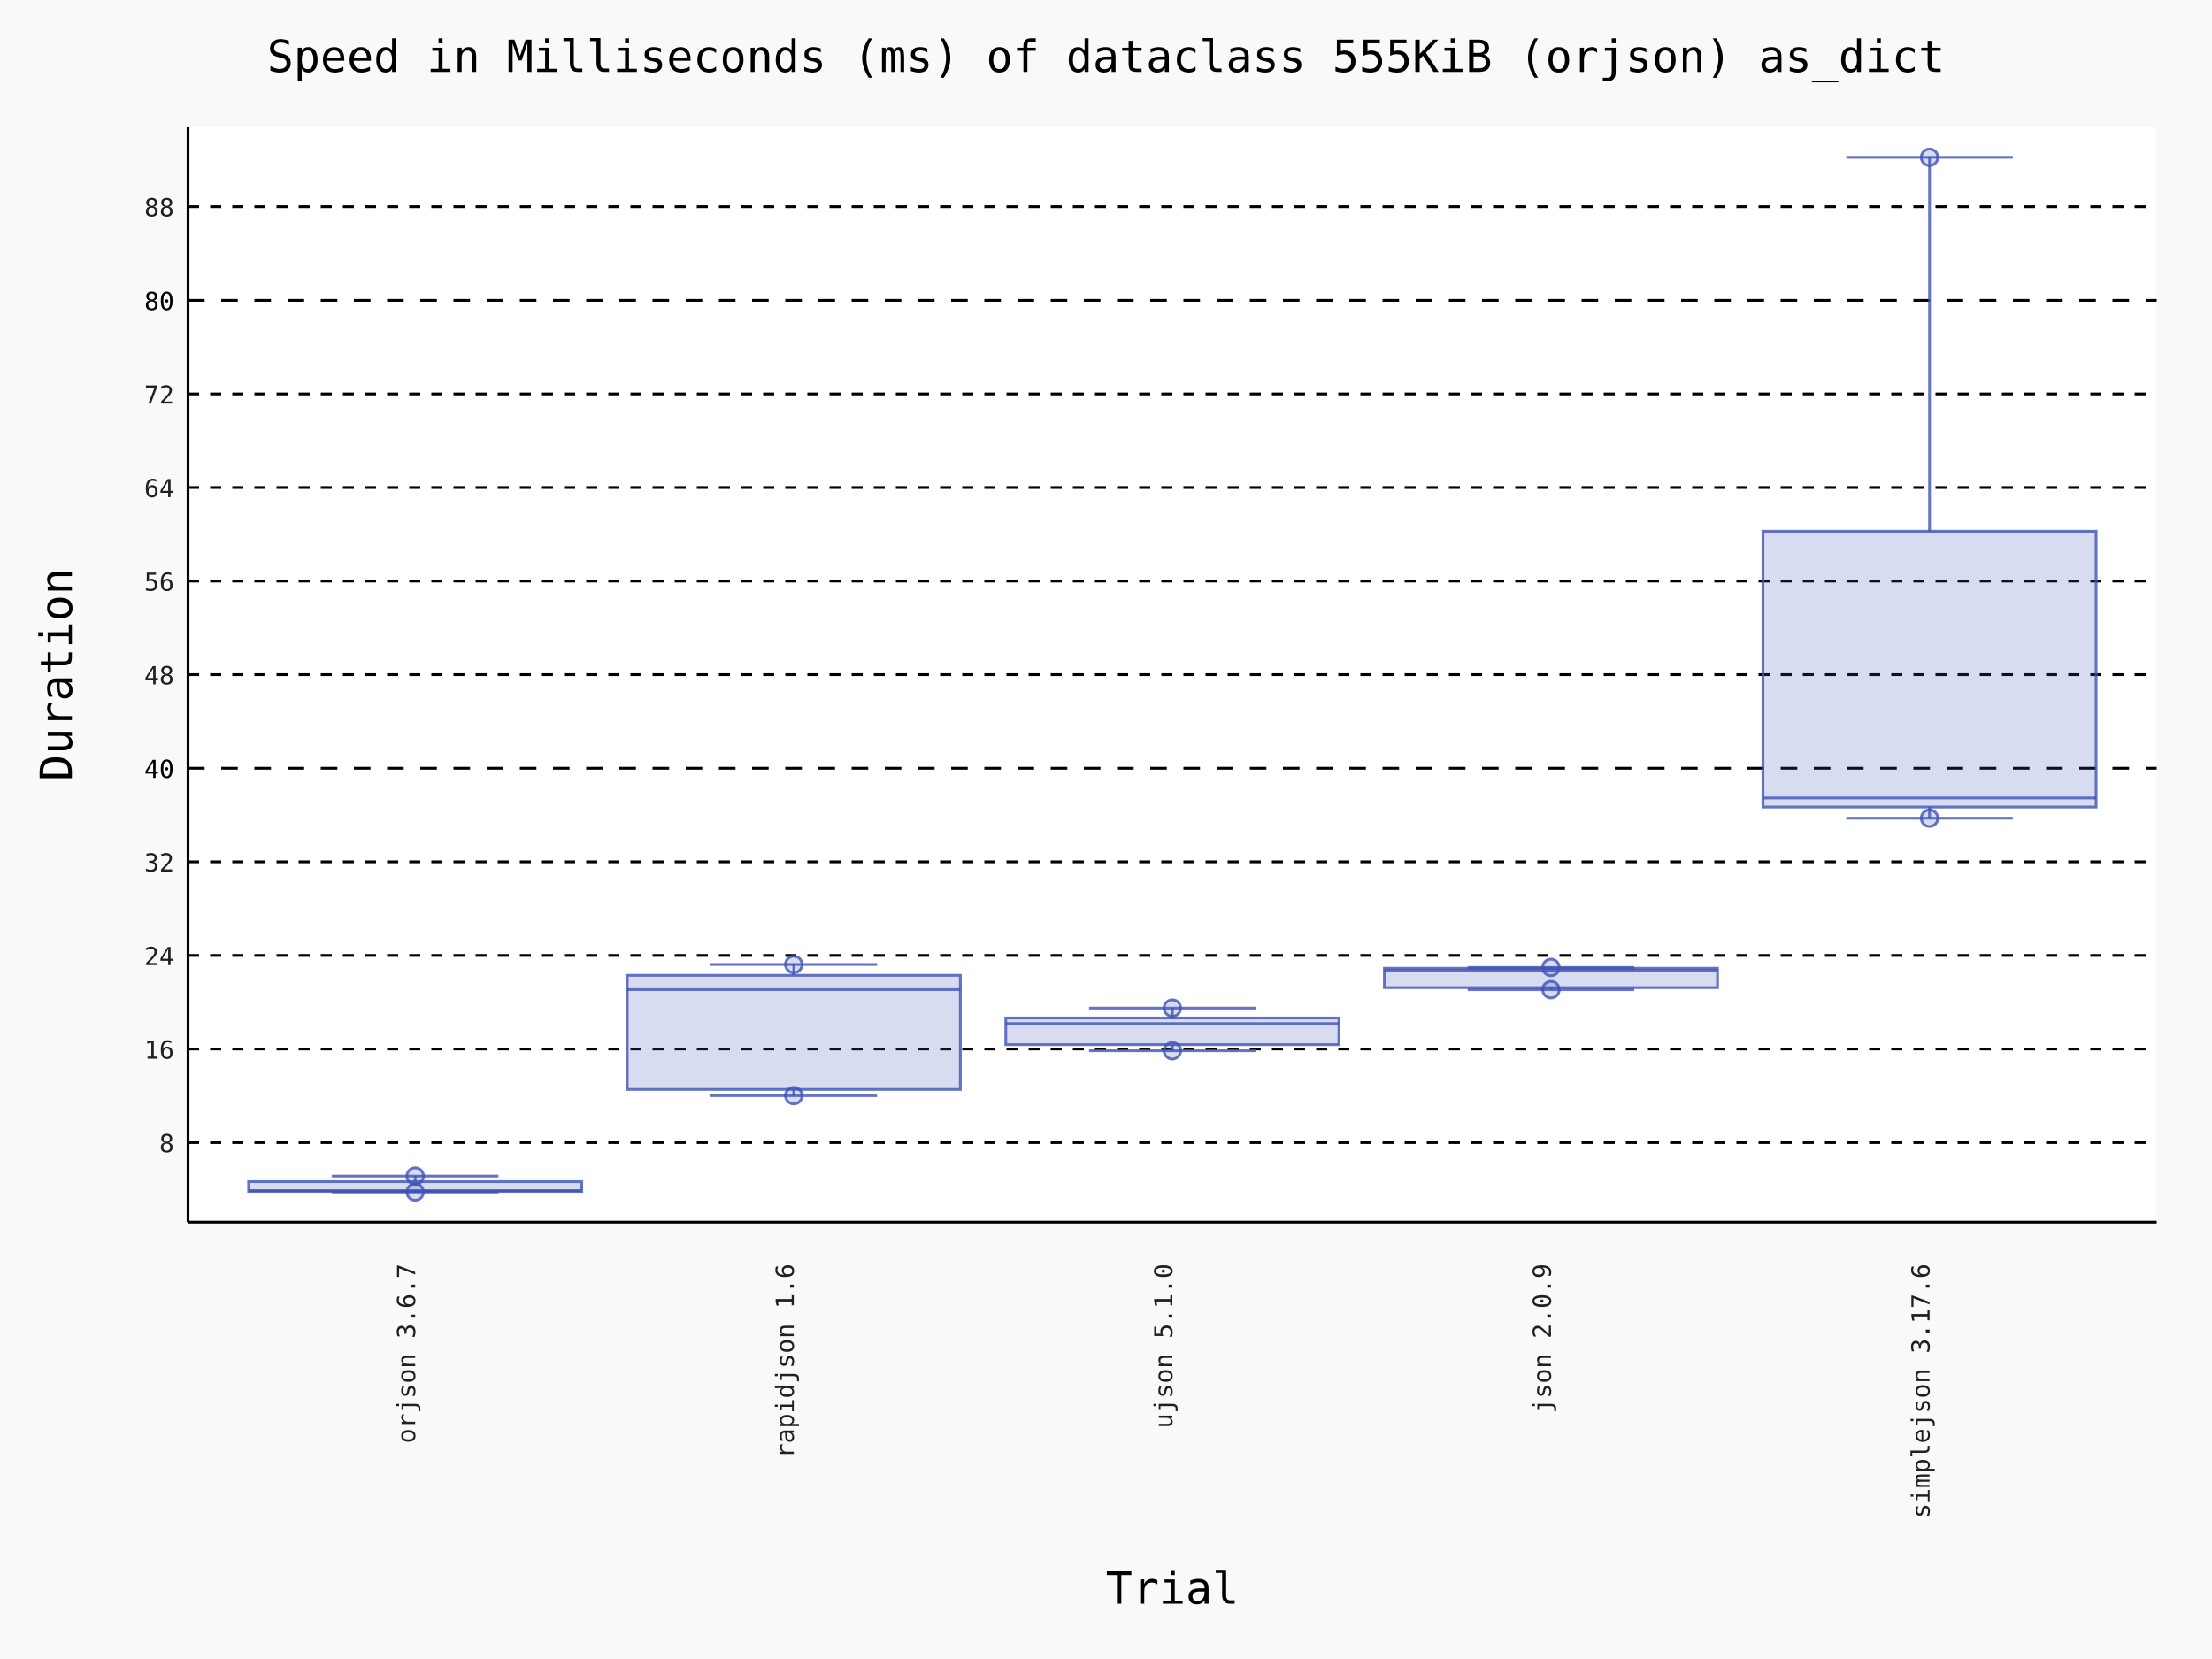
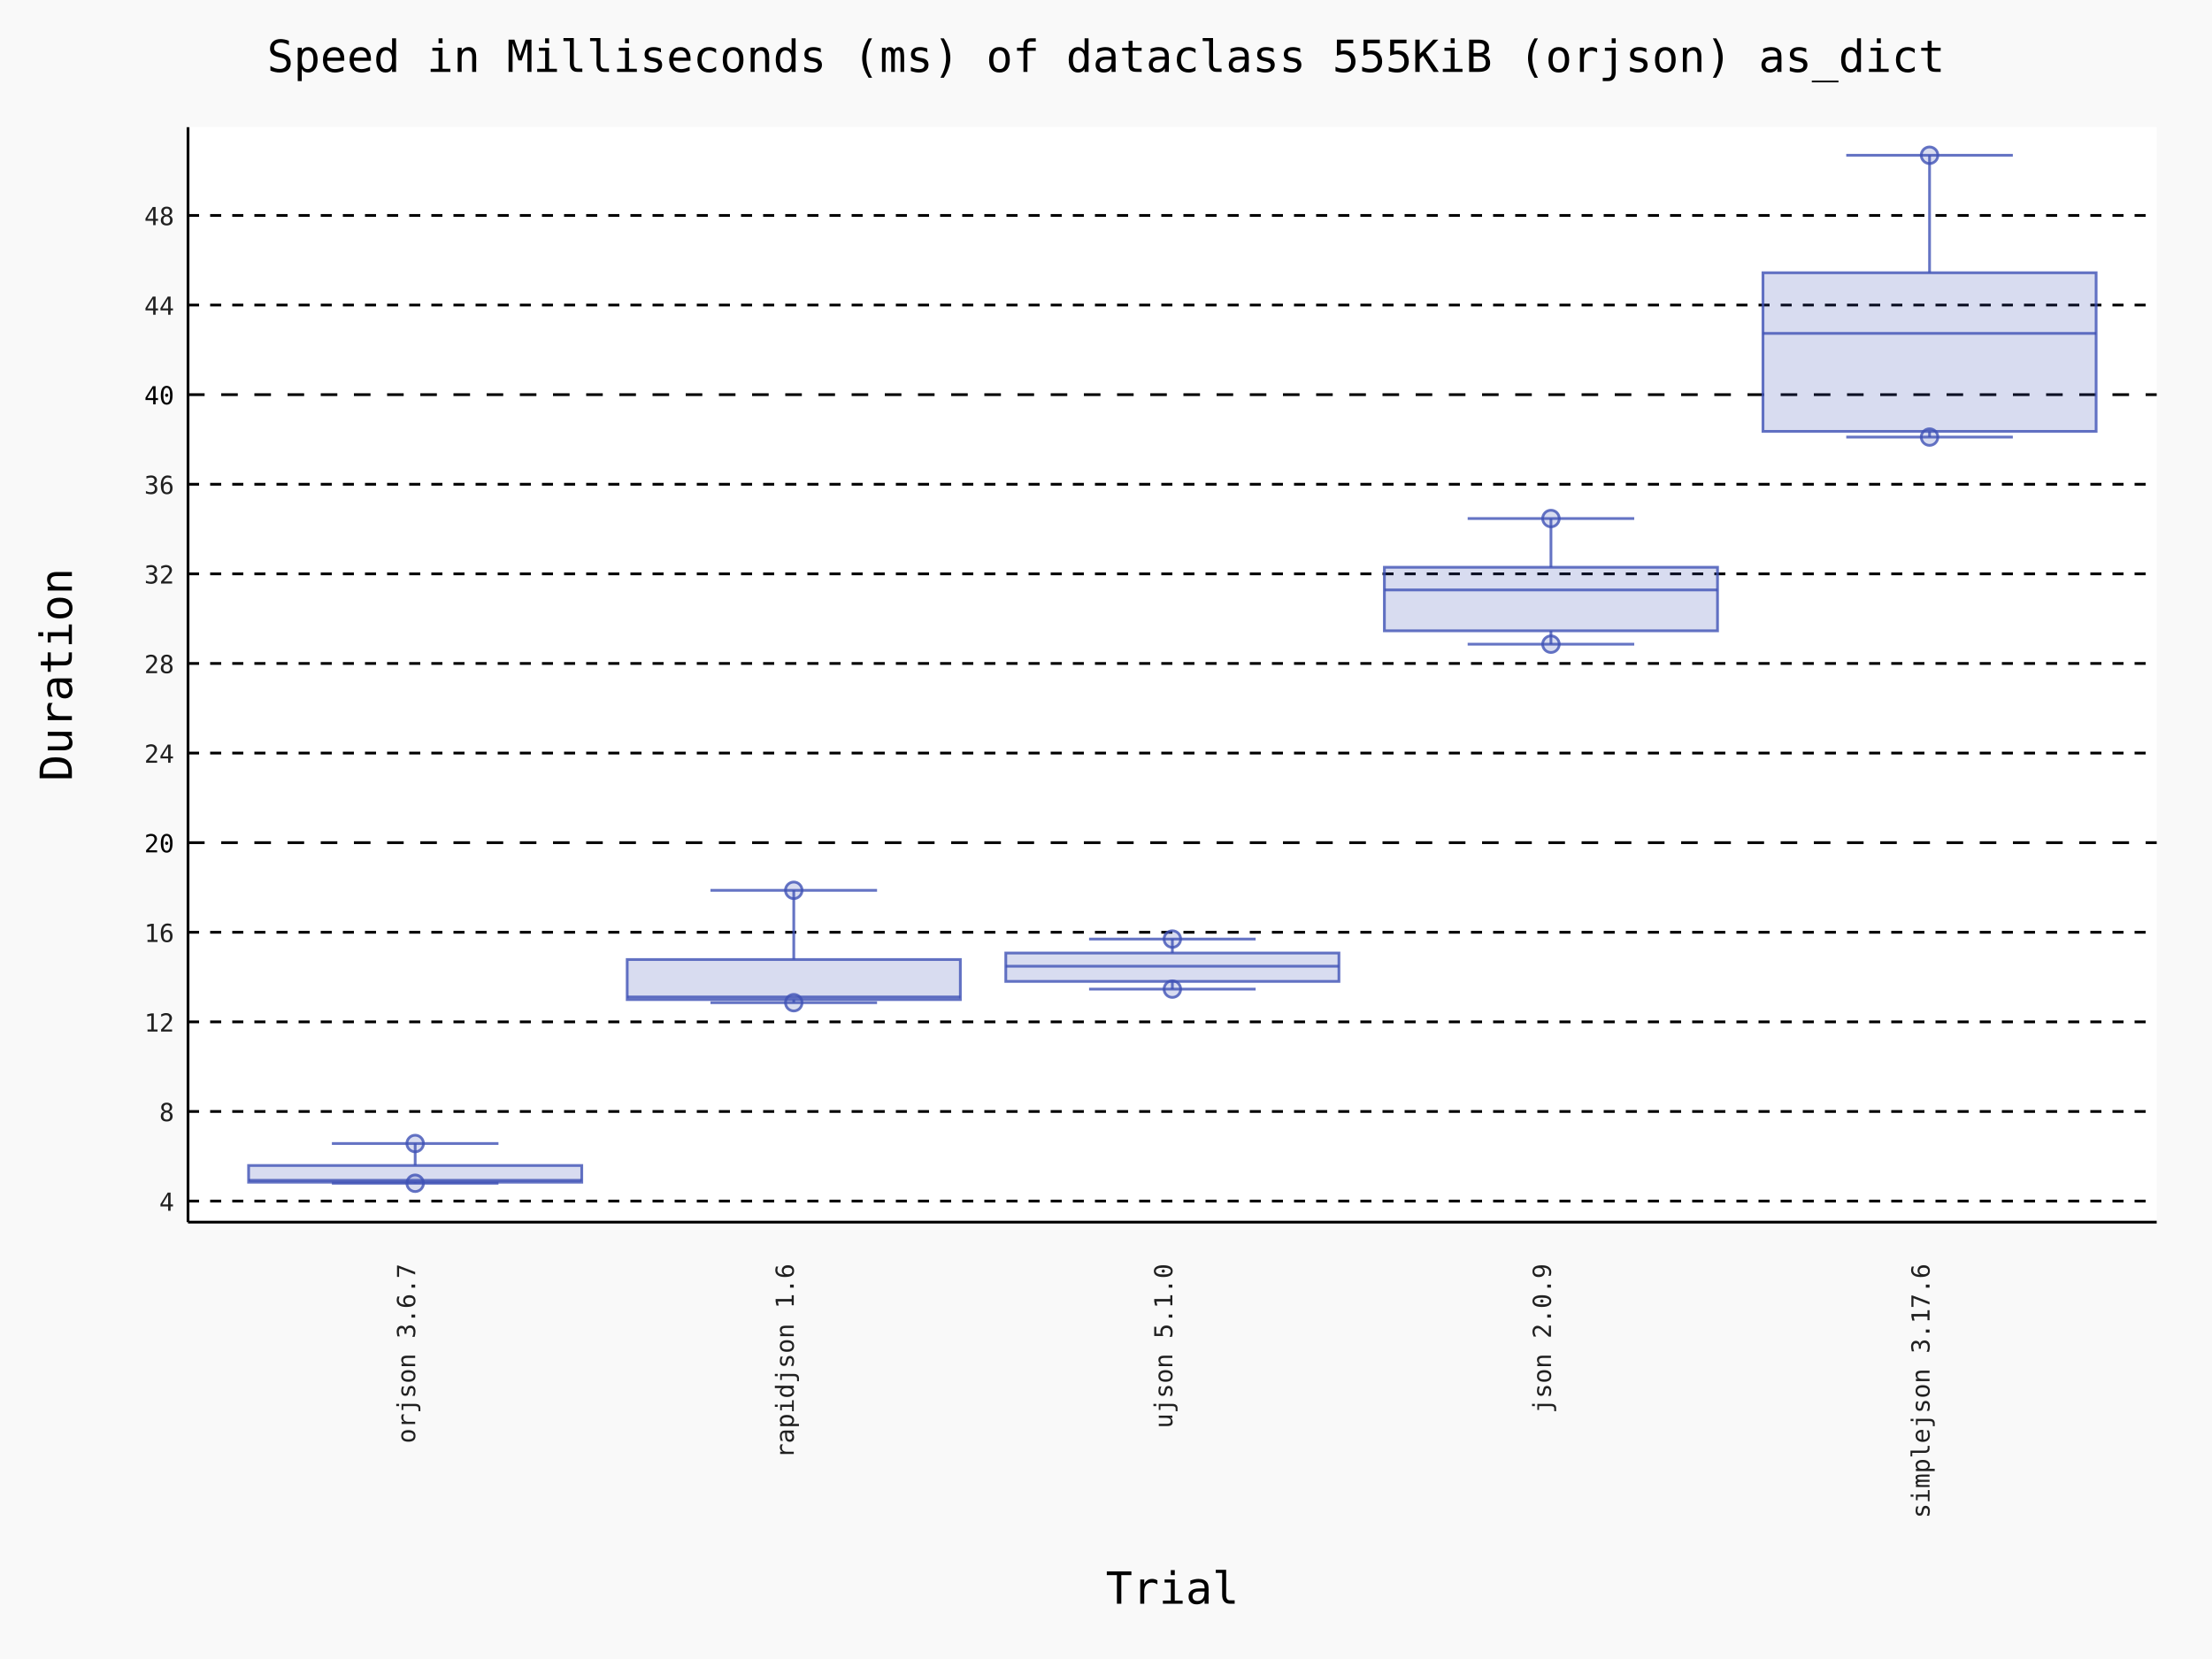
- <svg xmlns="http://www.w3.org/2000/svg" id="chart-161a1318-5c01-45b2-973e-15b75dc2d0ef" class="pygal-chart" viewBox="0 0 800 600">
+ <svg xmlns="http://www.w3.org/2000/svg" id="chart-0c09760a-80a9-42d8-879f-989f620ae688" class="pygal-chart" viewBox="0 0 800 600">
  <defs>
-     <style type="text/css">#chart-161a1318-5c01-45b2-973e-15b75dc2d0ef{-webkit-user-select:none;-webkit-font-smoothing:antialiased;font-family:Consolas,"Deja Vu Sans Mono","Bitstream Vera Sans Mono","Courier New",monospace}#chart-161a1318-5c01-45b2-973e-15b75dc2d0ef .title{font-family:Consolas,"Deja Vu Sans Mono","Bitstream Vera Sans Mono","Courier New",monospace;font-size:16px}#chart-161a1318-5c01-45b2-973e-15b75dc2d0ef .legends .legend text{font-family:Consolas,"Deja Vu Sans Mono","Bitstream Vera Sans Mono","Courier New",monospace;font-size:14px}#chart-161a1318-5c01-45b2-973e-15b75dc2d0ef .axis text{font-family:Consolas,"Deja Vu Sans Mono","Bitstream Vera Sans Mono","Courier New",monospace;font-size:10px}#chart-161a1318-5c01-45b2-973e-15b75dc2d0ef .axis text.major{font-family:Consolas,"Deja Vu Sans Mono","Bitstream Vera Sans Mono","Courier New",monospace;font-size:10px}#chart-161a1318-5c01-45b2-973e-15b75dc2d0ef .text-overlay text.value{font-family:Consolas,"Deja Vu Sans Mono","Bitstream Vera Sans Mono","Courier New",monospace;font-size:16px}#chart-161a1318-5c01-45b2-973e-15b75dc2d0ef .text-overlay text.label{font-family:Consolas,"Deja Vu Sans Mono","Bitstream Vera Sans Mono","Courier New",monospace;font-size:10px}#chart-161a1318-5c01-45b2-973e-15b75dc2d0ef .tooltip{font-family:Consolas,"Deja Vu Sans Mono","Bitstream Vera Sans Mono","Courier New",monospace;font-size:14px}#chart-161a1318-5c01-45b2-973e-15b75dc2d0ef text.no_data{font-family:Consolas,"Deja Vu Sans Mono","Bitstream Vera Sans Mono","Courier New",monospace;font-size:64px}
- #chart-161a1318-5c01-45b2-973e-15b75dc2d0ef{background-color:rgba(249,249,249,1)}#chart-161a1318-5c01-45b2-973e-15b75dc2d0ef path,#chart-161a1318-5c01-45b2-973e-15b75dc2d0ef line,#chart-161a1318-5c01-45b2-973e-15b75dc2d0ef rect,#chart-161a1318-5c01-45b2-973e-15b75dc2d0ef circle{-webkit-transition:150ms;-moz-transition:150ms;transition:150ms}#chart-161a1318-5c01-45b2-973e-15b75dc2d0ef .graph &gt; .background{fill:rgba(249,249,249,1)}#chart-161a1318-5c01-45b2-973e-15b75dc2d0ef .plot &gt; .background{fill:rgba(255,255,255,1)}#chart-161a1318-5c01-45b2-973e-15b75dc2d0ef .graph{fill:rgba(0,0,0,.87)}#chart-161a1318-5c01-45b2-973e-15b75dc2d0ef text.no_data{fill:rgba(0,0,0,1)}#chart-161a1318-5c01-45b2-973e-15b75dc2d0ef .title{fill:rgba(0,0,0,1)}#chart-161a1318-5c01-45b2-973e-15b75dc2d0ef .legends .legend text{fill:rgba(0,0,0,.87)}#chart-161a1318-5c01-45b2-973e-15b75dc2d0ef .legends .legend:hover text{fill:rgba(0,0,0,1)}#chart-161a1318-5c01-45b2-973e-15b75dc2d0ef .axis .line{stroke:rgba(0,0,0,1)}#chart-161a1318-5c01-45b2-973e-15b75dc2d0ef .axis .guide.line{stroke:rgba(0,0,0,.54)}#chart-161a1318-5c01-45b2-973e-15b75dc2d0ef .axis .major.line{stroke:rgba(0,0,0,.87)}#chart-161a1318-5c01-45b2-973e-15b75dc2d0ef .axis text.major{fill:rgba(0,0,0,1)}#chart-161a1318-5c01-45b2-973e-15b75dc2d0ef .axis.y .guides:hover .guide.line,#chart-161a1318-5c01-45b2-973e-15b75dc2d0ef .line-graph .axis.x .guides:hover .guide.line,#chart-161a1318-5c01-45b2-973e-15b75dc2d0ef .stackedline-graph .axis.x .guides:hover .guide.line,#chart-161a1318-5c01-45b2-973e-15b75dc2d0ef .xy-graph .axis.x .guides:hover .guide.line{stroke:rgba(0,0,0,1)}#chart-161a1318-5c01-45b2-973e-15b75dc2d0ef .axis .guides:hover text{fill:rgba(0,0,0,1)}#chart-161a1318-5c01-45b2-973e-15b75dc2d0ef .reactive{fill-opacity:.7;stroke-opacity:.8;stroke-width:1}#chart-161a1318-5c01-45b2-973e-15b75dc2d0ef .ci{stroke:rgba(0,0,0,.87)}#chart-161a1318-5c01-45b2-973e-15b75dc2d0ef .reactive.active,#chart-161a1318-5c01-45b2-973e-15b75dc2d0ef .active .reactive{fill-opacity:.8;stroke-opacity:.9;stroke-width:4}#chart-161a1318-5c01-45b2-973e-15b75dc2d0ef .ci .reactive.active{stroke-width:1.5}#chart-161a1318-5c01-45b2-973e-15b75dc2d0ef .series text{fill:rgba(0,0,0,1)}#chart-161a1318-5c01-45b2-973e-15b75dc2d0ef .tooltip rect{fill:rgba(255,255,255,1);stroke:rgba(0,0,0,1);-webkit-transition:opacity 150ms;-moz-transition:opacity 150ms;transition:opacity 150ms}#chart-161a1318-5c01-45b2-973e-15b75dc2d0ef .tooltip .label{fill:rgba(0,0,0,.87)}#chart-161a1318-5c01-45b2-973e-15b75dc2d0ef .tooltip .label{fill:rgba(0,0,0,.87)}#chart-161a1318-5c01-45b2-973e-15b75dc2d0ef .tooltip .legend{font-size:.8em;fill:rgba(0,0,0,.54)}#chart-161a1318-5c01-45b2-973e-15b75dc2d0ef .tooltip .x_label{font-size:.6em;fill:rgba(0,0,0,1)}#chart-161a1318-5c01-45b2-973e-15b75dc2d0ef .tooltip .xlink{font-size:.5em;text-decoration:underline}#chart-161a1318-5c01-45b2-973e-15b75dc2d0ef .tooltip .value{font-size:1.5em}#chart-161a1318-5c01-45b2-973e-15b75dc2d0ef .bound{font-size:.5em}#chart-161a1318-5c01-45b2-973e-15b75dc2d0ef .max-value{font-size:.75em;fill:rgba(0,0,0,.54)}#chart-161a1318-5c01-45b2-973e-15b75dc2d0ef .map-element{fill:rgba(255,255,255,1);stroke:rgba(0,0,0,.54) !important}#chart-161a1318-5c01-45b2-973e-15b75dc2d0ef .map-element .reactive{fill-opacity:inherit;stroke-opacity:inherit}#chart-161a1318-5c01-45b2-973e-15b75dc2d0ef .color-0,#chart-161a1318-5c01-45b2-973e-15b75dc2d0ef .color-0 a:visited{stroke:#3F51B5;fill:#3F51B5}#chart-161a1318-5c01-45b2-973e-15b75dc2d0ef .color-1,#chart-161a1318-5c01-45b2-973e-15b75dc2d0ef .color-1 a:visited{stroke:#3F51B5;fill:#3F51B5}#chart-161a1318-5c01-45b2-973e-15b75dc2d0ef .color-2,#chart-161a1318-5c01-45b2-973e-15b75dc2d0ef .color-2 a:visited{stroke:#3F51B5;fill:#3F51B5}#chart-161a1318-5c01-45b2-973e-15b75dc2d0ef .color-3,#chart-161a1318-5c01-45b2-973e-15b75dc2d0ef .color-3 a:visited{stroke:#3F51B5;fill:#3F51B5}#chart-161a1318-5c01-45b2-973e-15b75dc2d0ef .color-4,#chart-161a1318-5c01-45b2-973e-15b75dc2d0ef .color-4 a:visited{stroke:#3F51B5;fill:#3F51B5}#chart-161a1318-5c01-45b2-973e-15b75dc2d0ef .text-overlay .color-0 text{fill:black}#chart-161a1318-5c01-45b2-973e-15b75dc2d0ef .text-overlay .color-1 text{fill:black}#chart-161a1318-5c01-45b2-973e-15b75dc2d0ef .text-overlay .color-2 text{fill:black}#chart-161a1318-5c01-45b2-973e-15b75dc2d0ef .text-overlay .color-3 text{fill:black}#chart-161a1318-5c01-45b2-973e-15b75dc2d0ef .text-overlay .color-4 text{fill:black}
- #chart-161a1318-5c01-45b2-973e-15b75dc2d0ef text.no_data{text-anchor:middle}#chart-161a1318-5c01-45b2-973e-15b75dc2d0ef .guide.line{fill:none}#chart-161a1318-5c01-45b2-973e-15b75dc2d0ef .centered{text-anchor:middle}#chart-161a1318-5c01-45b2-973e-15b75dc2d0ef .title{text-anchor:middle}#chart-161a1318-5c01-45b2-973e-15b75dc2d0ef .legends .legend text{fill-opacity:1}#chart-161a1318-5c01-45b2-973e-15b75dc2d0ef .axis.x text{text-anchor:middle}#chart-161a1318-5c01-45b2-973e-15b75dc2d0ef .axis.x:not(.web) text[transform]{text-anchor:start}#chart-161a1318-5c01-45b2-973e-15b75dc2d0ef .axis.x:not(.web) text[transform].backwards{text-anchor:end}#chart-161a1318-5c01-45b2-973e-15b75dc2d0ef .axis.y text{text-anchor:end}#chart-161a1318-5c01-45b2-973e-15b75dc2d0ef .axis.y text[transform].backwards{text-anchor:start}#chart-161a1318-5c01-45b2-973e-15b75dc2d0ef .axis.y2 text{text-anchor:start}#chart-161a1318-5c01-45b2-973e-15b75dc2d0ef .axis.y2 text[transform].backwards{text-anchor:end}#chart-161a1318-5c01-45b2-973e-15b75dc2d0ef .axis .guide.line{stroke-dasharray:4,4;stroke:black}#chart-161a1318-5c01-45b2-973e-15b75dc2d0ef .axis .major.guide.line{stroke-dasharray:6,6;stroke:black}#chart-161a1318-5c01-45b2-973e-15b75dc2d0ef .horizontal .axis.y .guide.line,#chart-161a1318-5c01-45b2-973e-15b75dc2d0ef .horizontal .axis.y2 .guide.line,#chart-161a1318-5c01-45b2-973e-15b75dc2d0ef .vertical .axis.x .guide.line{opacity:0}#chart-161a1318-5c01-45b2-973e-15b75dc2d0ef .horizontal .axis.always_show .guide.line,#chart-161a1318-5c01-45b2-973e-15b75dc2d0ef .vertical .axis.always_show .guide.line{opacity:1 !important}#chart-161a1318-5c01-45b2-973e-15b75dc2d0ef .axis.y .guides:hover .guide.line,#chart-161a1318-5c01-45b2-973e-15b75dc2d0ef .axis.y2 .guides:hover .guide.line,#chart-161a1318-5c01-45b2-973e-15b75dc2d0ef .axis.x .guides:hover .guide.line{opacity:1}#chart-161a1318-5c01-45b2-973e-15b75dc2d0ef .axis .guides:hover text{opacity:1}#chart-161a1318-5c01-45b2-973e-15b75dc2d0ef .nofill{fill:none}#chart-161a1318-5c01-45b2-973e-15b75dc2d0ef .subtle-fill{fill-opacity:.2}#chart-161a1318-5c01-45b2-973e-15b75dc2d0ef .dot{stroke-width:1px;fill-opacity:1;stroke-opacity:1}#chart-161a1318-5c01-45b2-973e-15b75dc2d0ef .dot.active{stroke-width:5px}#chart-161a1318-5c01-45b2-973e-15b75dc2d0ef .dot.negative{fill:transparent}#chart-161a1318-5c01-45b2-973e-15b75dc2d0ef text,#chart-161a1318-5c01-45b2-973e-15b75dc2d0ef tspan{stroke:none !important}#chart-161a1318-5c01-45b2-973e-15b75dc2d0ef .series text.active{opacity:1}#chart-161a1318-5c01-45b2-973e-15b75dc2d0ef .tooltip rect{fill-opacity:.95;stroke-width:.5}#chart-161a1318-5c01-45b2-973e-15b75dc2d0ef .tooltip text{fill-opacity:1}#chart-161a1318-5c01-45b2-973e-15b75dc2d0ef .showable{visibility:hidden}#chart-161a1318-5c01-45b2-973e-15b75dc2d0ef .showable.shown{visibility:visible}#chart-161a1318-5c01-45b2-973e-15b75dc2d0ef .gauge-background{fill:rgba(229,229,229,1);stroke:none}#chart-161a1318-5c01-45b2-973e-15b75dc2d0ef .bg-lines{stroke:rgba(249,249,249,1);stroke-width:2px}
+     <style type="text/css">#chart-0c09760a-80a9-42d8-879f-989f620ae688{-webkit-user-select:none;-webkit-font-smoothing:antialiased;font-family:Consolas,"Deja Vu Sans Mono","Bitstream Vera Sans Mono","Courier New",monospace}#chart-0c09760a-80a9-42d8-879f-989f620ae688 .title{font-family:Consolas,"Deja Vu Sans Mono","Bitstream Vera Sans Mono","Courier New",monospace;font-size:16px}#chart-0c09760a-80a9-42d8-879f-989f620ae688 .legends .legend text{font-family:Consolas,"Deja Vu Sans Mono","Bitstream Vera Sans Mono","Courier New",monospace;font-size:14px}#chart-0c09760a-80a9-42d8-879f-989f620ae688 .axis text{font-family:Consolas,"Deja Vu Sans Mono","Bitstream Vera Sans Mono","Courier New",monospace;font-size:10px}#chart-0c09760a-80a9-42d8-879f-989f620ae688 .axis text.major{font-family:Consolas,"Deja Vu Sans Mono","Bitstream Vera Sans Mono","Courier New",monospace;font-size:10px}#chart-0c09760a-80a9-42d8-879f-989f620ae688 .text-overlay text.value{font-family:Consolas,"Deja Vu Sans Mono","Bitstream Vera Sans Mono","Courier New",monospace;font-size:16px}#chart-0c09760a-80a9-42d8-879f-989f620ae688 .text-overlay text.label{font-family:Consolas,"Deja Vu Sans Mono","Bitstream Vera Sans Mono","Courier New",monospace;font-size:10px}#chart-0c09760a-80a9-42d8-879f-989f620ae688 .tooltip{font-family:Consolas,"Deja Vu Sans Mono","Bitstream Vera Sans Mono","Courier New",monospace;font-size:14px}#chart-0c09760a-80a9-42d8-879f-989f620ae688 text.no_data{font-family:Consolas,"Deja Vu Sans Mono","Bitstream Vera Sans Mono","Courier New",monospace;font-size:64px}
+ #chart-0c09760a-80a9-42d8-879f-989f620ae688{background-color:rgba(249,249,249,1)}#chart-0c09760a-80a9-42d8-879f-989f620ae688 path,#chart-0c09760a-80a9-42d8-879f-989f620ae688 line,#chart-0c09760a-80a9-42d8-879f-989f620ae688 rect,#chart-0c09760a-80a9-42d8-879f-989f620ae688 circle{-webkit-transition:150ms;-moz-transition:150ms;transition:150ms}#chart-0c09760a-80a9-42d8-879f-989f620ae688 .graph &gt; .background{fill:rgba(249,249,249,1)}#chart-0c09760a-80a9-42d8-879f-989f620ae688 .plot &gt; .background{fill:rgba(255,255,255,1)}#chart-0c09760a-80a9-42d8-879f-989f620ae688 .graph{fill:rgba(0,0,0,.87)}#chart-0c09760a-80a9-42d8-879f-989f620ae688 text.no_data{fill:rgba(0,0,0,1)}#chart-0c09760a-80a9-42d8-879f-989f620ae688 .title{fill:rgba(0,0,0,1)}#chart-0c09760a-80a9-42d8-879f-989f620ae688 .legends .legend text{fill:rgba(0,0,0,.87)}#chart-0c09760a-80a9-42d8-879f-989f620ae688 .legends .legend:hover text{fill:rgba(0,0,0,1)}#chart-0c09760a-80a9-42d8-879f-989f620ae688 .axis .line{stroke:rgba(0,0,0,1)}#chart-0c09760a-80a9-42d8-879f-989f620ae688 .axis .guide.line{stroke:rgba(0,0,0,.54)}#chart-0c09760a-80a9-42d8-879f-989f620ae688 .axis .major.line{stroke:rgba(0,0,0,.87)}#chart-0c09760a-80a9-42d8-879f-989f620ae688 .axis text.major{fill:rgba(0,0,0,1)}#chart-0c09760a-80a9-42d8-879f-989f620ae688 .axis.y .guides:hover .guide.line,#chart-0c09760a-80a9-42d8-879f-989f620ae688 .line-graph .axis.x .guides:hover .guide.line,#chart-0c09760a-80a9-42d8-879f-989f620ae688 .stackedline-graph .axis.x .guides:hover .guide.line,#chart-0c09760a-80a9-42d8-879f-989f620ae688 .xy-graph .axis.x .guides:hover .guide.line{stroke:rgba(0,0,0,1)}#chart-0c09760a-80a9-42d8-879f-989f620ae688 .axis .guides:hover text{fill:rgba(0,0,0,1)}#chart-0c09760a-80a9-42d8-879f-989f620ae688 .reactive{fill-opacity:.7;stroke-opacity:.8;stroke-width:1}#chart-0c09760a-80a9-42d8-879f-989f620ae688 .ci{stroke:rgba(0,0,0,.87)}#chart-0c09760a-80a9-42d8-879f-989f620ae688 .reactive.active,#chart-0c09760a-80a9-42d8-879f-989f620ae688 .active .reactive{fill-opacity:.8;stroke-opacity:.9;stroke-width:4}#chart-0c09760a-80a9-42d8-879f-989f620ae688 .ci .reactive.active{stroke-width:1.5}#chart-0c09760a-80a9-42d8-879f-989f620ae688 .series text{fill:rgba(0,0,0,1)}#chart-0c09760a-80a9-42d8-879f-989f620ae688 .tooltip rect{fill:rgba(255,255,255,1);stroke:rgba(0,0,0,1);-webkit-transition:opacity 150ms;-moz-transition:opacity 150ms;transition:opacity 150ms}#chart-0c09760a-80a9-42d8-879f-989f620ae688 .tooltip .label{fill:rgba(0,0,0,.87)}#chart-0c09760a-80a9-42d8-879f-989f620ae688 .tooltip .label{fill:rgba(0,0,0,.87)}#chart-0c09760a-80a9-42d8-879f-989f620ae688 .tooltip .legend{font-size:.8em;fill:rgba(0,0,0,.54)}#chart-0c09760a-80a9-42d8-879f-989f620ae688 .tooltip .x_label{font-size:.6em;fill:rgba(0,0,0,1)}#chart-0c09760a-80a9-42d8-879f-989f620ae688 .tooltip .xlink{font-size:.5em;text-decoration:underline}#chart-0c09760a-80a9-42d8-879f-989f620ae688 .tooltip .value{font-size:1.5em}#chart-0c09760a-80a9-42d8-879f-989f620ae688 .bound{font-size:.5em}#chart-0c09760a-80a9-42d8-879f-989f620ae688 .max-value{font-size:.75em;fill:rgba(0,0,0,.54)}#chart-0c09760a-80a9-42d8-879f-989f620ae688 .map-element{fill:rgba(255,255,255,1);stroke:rgba(0,0,0,.54) !important}#chart-0c09760a-80a9-42d8-879f-989f620ae688 .map-element .reactive{fill-opacity:inherit;stroke-opacity:inherit}#chart-0c09760a-80a9-42d8-879f-989f620ae688 .color-0,#chart-0c09760a-80a9-42d8-879f-989f620ae688 .color-0 a:visited{stroke:#3F51B5;fill:#3F51B5}#chart-0c09760a-80a9-42d8-879f-989f620ae688 .color-1,#chart-0c09760a-80a9-42d8-879f-989f620ae688 .color-1 a:visited{stroke:#3F51B5;fill:#3F51B5}#chart-0c09760a-80a9-42d8-879f-989f620ae688 .color-2,#chart-0c09760a-80a9-42d8-879f-989f620ae688 .color-2 a:visited{stroke:#3F51B5;fill:#3F51B5}#chart-0c09760a-80a9-42d8-879f-989f620ae688 .color-3,#chart-0c09760a-80a9-42d8-879f-989f620ae688 .color-3 a:visited{stroke:#3F51B5;fill:#3F51B5}#chart-0c09760a-80a9-42d8-879f-989f620ae688 .color-4,#chart-0c09760a-80a9-42d8-879f-989f620ae688 .color-4 a:visited{stroke:#3F51B5;fill:#3F51B5}#chart-0c09760a-80a9-42d8-879f-989f620ae688 .text-overlay .color-0 text{fill:black}#chart-0c09760a-80a9-42d8-879f-989f620ae688 .text-overlay .color-1 text{fill:black}#chart-0c09760a-80a9-42d8-879f-989f620ae688 .text-overlay .color-2 text{fill:black}#chart-0c09760a-80a9-42d8-879f-989f620ae688 .text-overlay .color-3 text{fill:black}#chart-0c09760a-80a9-42d8-879f-989f620ae688 .text-overlay .color-4 text{fill:black}
+ #chart-0c09760a-80a9-42d8-879f-989f620ae688 text.no_data{text-anchor:middle}#chart-0c09760a-80a9-42d8-879f-989f620ae688 .guide.line{fill:none}#chart-0c09760a-80a9-42d8-879f-989f620ae688 .centered{text-anchor:middle}#chart-0c09760a-80a9-42d8-879f-989f620ae688 .title{text-anchor:middle}#chart-0c09760a-80a9-42d8-879f-989f620ae688 .legends .legend text{fill-opacity:1}#chart-0c09760a-80a9-42d8-879f-989f620ae688 .axis.x text{text-anchor:middle}#chart-0c09760a-80a9-42d8-879f-989f620ae688 .axis.x:not(.web) text[transform]{text-anchor:start}#chart-0c09760a-80a9-42d8-879f-989f620ae688 .axis.x:not(.web) text[transform].backwards{text-anchor:end}#chart-0c09760a-80a9-42d8-879f-989f620ae688 .axis.y text{text-anchor:end}#chart-0c09760a-80a9-42d8-879f-989f620ae688 .axis.y text[transform].backwards{text-anchor:start}#chart-0c09760a-80a9-42d8-879f-989f620ae688 .axis.y2 text{text-anchor:start}#chart-0c09760a-80a9-42d8-879f-989f620ae688 .axis.y2 text[transform].backwards{text-anchor:end}#chart-0c09760a-80a9-42d8-879f-989f620ae688 .axis .guide.line{stroke-dasharray:4,4;stroke:black}#chart-0c09760a-80a9-42d8-879f-989f620ae688 .axis .major.guide.line{stroke-dasharray:6,6;stroke:black}#chart-0c09760a-80a9-42d8-879f-989f620ae688 .horizontal .axis.y .guide.line,#chart-0c09760a-80a9-42d8-879f-989f620ae688 .horizontal .axis.y2 .guide.line,#chart-0c09760a-80a9-42d8-879f-989f620ae688 .vertical .axis.x .guide.line{opacity:0}#chart-0c09760a-80a9-42d8-879f-989f620ae688 .horizontal .axis.always_show .guide.line,#chart-0c09760a-80a9-42d8-879f-989f620ae688 .vertical .axis.always_show .guide.line{opacity:1 !important}#chart-0c09760a-80a9-42d8-879f-989f620ae688 .axis.y .guides:hover .guide.line,#chart-0c09760a-80a9-42d8-879f-989f620ae688 .axis.y2 .guides:hover .guide.line,#chart-0c09760a-80a9-42d8-879f-989f620ae688 .axis.x .guides:hover .guide.line{opacity:1}#chart-0c09760a-80a9-42d8-879f-989f620ae688 .axis .guides:hover text{opacity:1}#chart-0c09760a-80a9-42d8-879f-989f620ae688 .nofill{fill:none}#chart-0c09760a-80a9-42d8-879f-989f620ae688 .subtle-fill{fill-opacity:.2}#chart-0c09760a-80a9-42d8-879f-989f620ae688 .dot{stroke-width:1px;fill-opacity:1;stroke-opacity:1}#chart-0c09760a-80a9-42d8-879f-989f620ae688 .dot.active{stroke-width:5px}#chart-0c09760a-80a9-42d8-879f-989f620ae688 .dot.negative{fill:transparent}#chart-0c09760a-80a9-42d8-879f-989f620ae688 text,#chart-0c09760a-80a9-42d8-879f-989f620ae688 tspan{stroke:none !important}#chart-0c09760a-80a9-42d8-879f-989f620ae688 .series text.active{opacity:1}#chart-0c09760a-80a9-42d8-879f-989f620ae688 .tooltip rect{fill-opacity:.95;stroke-width:.5}#chart-0c09760a-80a9-42d8-879f-989f620ae688 .tooltip text{fill-opacity:1}#chart-0c09760a-80a9-42d8-879f-989f620ae688 .showable{visibility:hidden}#chart-0c09760a-80a9-42d8-879f-989f620ae688 .showable.shown{visibility:visible}#chart-0c09760a-80a9-42d8-879f-989f620ae688 .gauge-background{fill:rgba(229,229,229,1);stroke:none}#chart-0c09760a-80a9-42d8-879f-989f620ae688 .bg-lines{stroke:rgba(249,249,249,1);stroke-width:2px}
.tooltip .value{font-size:1em !important}.axis text{font-size:9px !important}</style>
  </defs>
  <g class="graph custombox-graph vertical">
    <rect x="0" y="0" width="800" height="600" class="background" />
    <g transform="translate(68, 46)" class="plot">
      <rect x="0" y="0" width="712.0" height="396.0" class="background" />
      <g class="axis y always_show">
        <path d="M0 396 h712" class="line" />
        <g class="guides">
-           <path d="M0 367.231 h712" class="guide line" />
-           <text x="-5" y="370.731" class="">8</text>
+           <path d="M0 388.385 h712" class="guide line" />
+           <text x="-5" y="391.885" class="">4</text>
        </g>
        <g class="guides">
-           <path d="M0 333.385 h712" class="guide line" />
-           <text x="-5" y="336.885" class="">16</text>
+           <path d="M0 355.979 h712" class="guide line" />
+           <text x="-5" y="359.479" class="">8</text>
        </g>
        <g class="guides">
-           <path d="M0 299.538 h712" class="guide line" />
-           <text x="-5" y="303.038" class="">24</text>
+           <path d="M0 323.573 h712" class="guide line" />
+           <text x="-5" y="327.073" class="">12</text>
        </g>
        <g class="guides">
-           <path d="M0 265.692 h712" class="guide line" />
-           <text x="-5" y="269.192" class="">32</text>
+           <path d="M0 291.167 h712" class="guide line" />
+           <text x="-5" y="294.667" class="">16</text>
        </g>
        <g class="guides">
-           <path d="M0 231.846 h712" class="major guide line" />
-           <text x="-5" y="235.346" class="major">40</text>
+           <path d="M0 258.761 h712" class="major guide line" />
+           <text x="-5" y="262.261" class="major">20</text>
        </g>
        <g class="guides">
-           <path d="M0 198 h712" class="guide line" />
-           <text x="-5" y="201.5" class="">48</text>
+           <path d="M0 226.355 h712" class="guide line" />
+           <text x="-5" y="229.855" class="">24</text>
        </g>
        <g class="guides">
-           <path d="M0 164.154 h712" class="guide line" />
-           <text x="-5" y="167.654" class="">56</text>
+           <path d="M0 193.949 h712" class="guide line" />
+           <text x="-5" y="197.449" class="">28</text>
        </g>
        <g class="guides">
-           <path d="M0 130.308 h712" class="guide line" />
-           <text x="-5" y="133.808" class="">64</text>
+           <path d="M0 161.543 h712" class="guide line" />
+           <text x="-5" y="165.043" class="">32</text>
        </g>
        <g class="guides">
-           <path d="M0 96.462 h712" class="guide line" />
-           <text x="-5" y="99.962" class="">72</text>
+           <path d="M0 129.137 h712" class="guide line" />
+           <text x="-5" y="132.637" class="">36</text>
        </g>
        <g class="guides">
-           <path d="M0 62.615 h712" class="major guide line" />
-           <text x="-5" y="66.115" class="major">80</text>
+           <path d="M0 96.732 h712" class="major guide line" />
+           <text x="-5" y="100.232" class="major">40</text>
        </g>
        <g class="guides">
-           <path d="M0 28.769 h712" class="guide line" />
-           <text x="-5" y="32.269" class="">88</text>
+           <path d="M0 64.326 h712" class="guide line" />
+           <text x="-5" y="67.826" class="">44</text>
+         </g>
+         <g class="guides">
+           <path d="M0 31.92 h712" class="guide line" />
+           <text x="-5" y="35.42" class="">48</text>
        </g>
      </g>
      <g class="axis x">
        <path d="M0 0 v396" class="line" />
        <g class="guides">
          <path d="M82.154 0 v396" class="guide line" />
          <text x="82.154" y="411.0" class="backwards" transform="rotate(270 82.15385 411)">orjson 3.6.7</text>
        </g>
        <g class="guides">
          <path d="M219.077 0 v396" class="guide line" />
          <text x="219.077" y="411.0" class="backwards" transform="rotate(270 219.0769 411)">rapidjson 1.6</text>
        </g>
        <g class="guides">
          <path d="M356 0 v396" class="guide line" />
          <text x="356.0" y="411.0" class="backwards" transform="rotate(270 356 411)">ujson 5.1.0</text>
        </g>
        <g class="guides">
          <path d="M492.923 0 v396" class="guide line" />
          <text x="492.923" y="411.0" class="backwards" transform="rotate(270 492.9231 411)">json 2.0.9</text>
        </g>
        <g class="guides">
          <path d="M629.846 0 v396" class="guide line" />
          <text x="629.846" y="411.0" class="backwards" transform="rotate(270 629.8462 411)">simplejson 3.17.6</text>
        </g>
      </g>
      <g class="series serie-0 color-0">
        <g class="boxes">
          <g class="box">
-             <path stroke-width="3" d="M52.031 385.105 L112.277 385.105" class="reactive tooltip-trigger" />
-             <path stroke-width="3" d="M21.908 384.577 L142.4 384.577" class="reactive tooltip-trigger" />
-             <path stroke-width="3" d="M52.031 379.349 L112.277 379.349" class="reactive tooltip-trigger" />
-             <path stroke-width="2" d="M82.154 385.105 L82.154 384.878" class="reactive tooltip-trigger" />
-             <path stroke-width="2" d="M82.154 379.349 L82.154 381.357" class="reactive tooltip-trigger" />
-             <rect x="21.908" y="381.357" height="3.52" width="120.492" class="subtle-fill reactive tooltip-trigger" />
-             <circle cx="82.154" cy="385.105" r="3" class="subtle-fill reactive tooltip-trigger" />
-             <circle cx="82.154" cy="379.349" r="3" class="subtle-fill reactive tooltip-trigger" />
+             <path stroke-width="3" d="M52.031 381.94 L112.277 381.94" class="reactive tooltip-trigger" />
+             <path stroke-width="3" d="M21.908 380.879 L142.4 380.879" class="reactive tooltip-trigger" />
+             <path stroke-width="3" d="M52.031 367.566 L112.277 367.566" class="reactive tooltip-trigger" />
+             <path stroke-width="2" d="M82.154 381.94 L82.154 381.562" class="reactive tooltip-trigger" />
+             <path stroke-width="2" d="M82.154 367.566 L82.154 375.515" class="reactive tooltip-trigger" />
+             <rect x="21.908" y="375.515" height="6.048" width="120.492" class="subtle-fill reactive tooltip-trigger" />
+             <circle cx="82.154" cy="381.94" r="3" class="subtle-fill reactive tooltip-trigger" />
+             <circle cx="82.154" cy="367.566" r="3" class="subtle-fill reactive tooltip-trigger" />
          </g>
        </g>
      </g>
      <g class="series serie-1 color-1">
        <g class="boxes">
          <g class="box">
-             <path stroke-width="3" d="M188.954 350.26 L249.2 350.26" class="reactive tooltip-trigger" />
-             <path stroke-width="3" d="M158.831 311.891 L279.323 311.891" class="reactive tooltip-trigger" />
-             <path stroke-width="3" d="M188.954 302.81 L249.2 302.81" class="reactive tooltip-trigger" />
-             <path stroke-width="2" d="M219.077 350.26 L219.077 348.01" class="reactive tooltip-trigger" />
-             <path stroke-width="2" d="M219.077 302.81 L219.077 306.724" class="reactive tooltip-trigger" />
-             <rect x="158.831" y="306.724" height="41.286" width="120.492" class="subtle-fill reactive tooltip-trigger" />
-             <circle cx="219.077" cy="350.26" r="3" class="subtle-fill reactive tooltip-trigger" />
-             <circle cx="219.077" cy="302.81" r="3" class="subtle-fill reactive tooltip-trigger" />
+             <path stroke-width="3" d="M188.954 316.634 L249.2 316.634" class="reactive tooltip-trigger" />
+             <path stroke-width="3" d="M158.831 314.571 L279.323 314.571" class="reactive tooltip-trigger" />
+             <path stroke-width="3" d="M188.954 275.997 L249.2 275.997" class="reactive tooltip-trigger" />
+             <path stroke-width="2" d="M219.077 316.634 L219.077 315.517" class="reactive tooltip-trigger" />
+             <path stroke-width="2" d="M219.077 275.997 L219.077 301.025" class="reactive tooltip-trigger" />
+             <rect x="158.831" y="301.025" height="14.492" width="120.492" class="subtle-fill reactive tooltip-trigger" />
+             <circle cx="219.077" cy="316.634" r="3" class="subtle-fill reactive tooltip-trigger" />
+             <circle cx="219.077" cy="275.997" r="3" class="subtle-fill reactive tooltip-trigger" />
          </g>
        </g>
      </g>
      <g class="series serie-2 color-2">
        <g class="boxes">
          <g class="box">
-             <path stroke-width="3" d="M325.877 334.023 L386.123 334.023" class="reactive tooltip-trigger" />
-             <path stroke-width="3" d="M295.754 324.188 L416.246 324.188" class="reactive tooltip-trigger" />
-             <path stroke-width="3" d="M325.877 318.584 L386.123 318.584" class="reactive tooltip-trigger" />
-             <path stroke-width="2" d="M356 334.023 L356 331.807" class="reactive tooltip-trigger" />
-             <path stroke-width="2" d="M356 318.584 L356 322.152" class="reactive tooltip-trigger" />
-             <rect x="295.754" y="322.152" height="9.655" width="120.492" class="subtle-fill reactive tooltip-trigger" />
-             <circle cx="356" cy="334.023" r="3" class="subtle-fill reactive tooltip-trigger" />
-             <circle cx="356" cy="318.584" r="3" class="subtle-fill reactive tooltip-trigger" />
+             <path stroke-width="3" d="M325.877 311.729 L386.123 311.729" class="reactive tooltip-trigger" />
+             <path stroke-width="3" d="M295.754 303.448 L416.246 303.448" class="reactive tooltip-trigger" />
+             <path stroke-width="3" d="M325.877 293.621 L386.123 293.621" class="reactive tooltip-trigger" />
+             <path stroke-width="2" d="M356 311.729 L356 308.941" class="reactive tooltip-trigger" />
+             <path stroke-width="2" d="M356 293.621 L356 298.674" class="reactive tooltip-trigger" />
+             <rect x="295.754" y="298.674" height="10.267" width="120.492" class="subtle-fill reactive tooltip-trigger" />
+             <circle cx="356" cy="311.729" r="3" class="subtle-fill reactive tooltip-trigger" />
+             <circle cx="356" cy="293.621" r="3" class="subtle-fill reactive tooltip-trigger" />
          </g>
        </g>
      </g>
      <g class="series serie-3 color-3">
        <g class="boxes">
          <g class="box">
-             <path stroke-width="3" d="M462.8 311.915 L523.046 311.915" class="reactive tooltip-trigger" />
-             <path stroke-width="3" d="M432.677 304.901 L553.169 304.901" class="reactive tooltip-trigger" />
-             <path stroke-width="3" d="M462.8 303.886 L523.046 303.886" class="reactive tooltip-trigger" />
-             <path stroke-width="2" d="M492.923 311.915 L492.923 311.182" class="reactive tooltip-trigger" />
-             <path stroke-width="2" d="M492.923 303.886 L492.923 304.177" class="reactive tooltip-trigger" />
-             <rect x="432.677" y="304.177" height="7.005" width="120.492" class="subtle-fill reactive tooltip-trigger" />
-             <circle cx="492.923" cy="311.915" r="3" class="subtle-fill reactive tooltip-trigger" />
-             <circle cx="492.923" cy="303.886" r="3" class="subtle-fill reactive tooltip-trigger" />
+             <path stroke-width="3" d="M462.8 186.98 L523.046 186.98" class="reactive tooltip-trigger" />
+             <path stroke-width="3" d="M432.677 167.357 L553.169 167.357" class="reactive tooltip-trigger" />
+             <path stroke-width="3" d="M462.8 141.532 L523.046 141.532" class="reactive tooltip-trigger" />
+             <path stroke-width="2" d="M492.923 186.98 L492.923 182.14" class="reactive tooltip-trigger" />
+             <path stroke-width="2" d="M492.923 141.532 L492.923 159.163" class="reactive tooltip-trigger" />
+             <rect x="432.677" y="159.163" height="22.978" width="120.492" class="subtle-fill reactive tooltip-trigger" />
+             <circle cx="492.923" cy="186.98" r="3" class="subtle-fill reactive tooltip-trigger" />
+             <circle cx="492.923" cy="141.532" r="3" class="subtle-fill reactive tooltip-trigger" />
          </g>
        </g>
      </g>
      <g class="series serie-4 color-4">
        <g class="boxes">
          <g class="box">
-             <path stroke-width="3" d="M599.723 249.912 L659.969 249.912" class="reactive tooltip-trigger" />
-             <path stroke-width="3" d="M569.6 242.592 L690.092 242.592" class="reactive tooltip-trigger" />
-             <path stroke-width="3" d="M599.723 10.909 L659.969 10.909" class="reactive tooltip-trigger" />
-             <path stroke-width="2" d="M629.846 249.912 L629.846 245.875" class="reactive tooltip-trigger" />
-             <path stroke-width="2" d="M629.846 10.909 L629.846 146.131" class="reactive tooltip-trigger" />
-             <rect x="569.6" y="146.131" height="99.744" width="120.492" class="subtle-fill reactive tooltip-trigger" />
-             <circle cx="629.846" cy="249.912" r="3" class="subtle-fill reactive tooltip-trigger" />
-             <circle cx="629.846" cy="10.909" r="3" class="subtle-fill reactive tooltip-trigger" />
+             <path stroke-width="3" d="M599.723 112.072 L659.969 112.072" class="reactive tooltip-trigger" />
+             <path stroke-width="3" d="M569.6 74.573 L690.092 74.573" class="reactive tooltip-trigger" />
+             <path stroke-width="3" d="M599.723 10.151 L659.969 10.151" class="reactive tooltip-trigger" />
+             <path stroke-width="2" d="M629.846 112.072 L629.846 110.014" class="reactive tooltip-trigger" />
+             <path stroke-width="2" d="M629.846 10.151 L629.846 52.642" class="reactive tooltip-trigger" />
+             <rect x="569.6" y="52.642" height="57.373" width="120.492" class="subtle-fill reactive tooltip-trigger" />
+             <circle cx="629.846" cy="112.072" r="3" class="subtle-fill reactive tooltip-trigger" />
+             <circle cx="629.846" cy="10.151" r="3" class="subtle-fill reactive tooltip-trigger" />
          </g>
        </g>
      </g>
    </g>
    <g class="titles">
      <text x="400.0" y="26" class="title plot_title">Speed in Milliseconds (ms) of dataclass 555KiB (orjson) as_dict</text>
      <text x="424.0" y="580.0" class="title">Trial</text>
      <text x="0" y="270.0" class="title" transform="rotate(-90 0 244)">Duration</text>
    </g>
    <g transform="translate(68, 46)" class="plot overlay">
      <g class="series serie-0 color-0" />
      <g class="series serie-1 color-1" />
      <g class="series serie-2 color-2" />
      <g class="series serie-3 color-3" />
      <g class="series serie-4 color-4" />
    </g>
    <g transform="translate(68, 46)" class="plot text-overlay">
      <g class="series serie-0 color-0" />
      <g class="series serie-1 color-1" />
      <g class="series serie-2 color-2" />
      <g class="series serie-3 color-3" />
      <g class="series serie-4 color-4" />
    </g>
    <g transform="translate(68, 46)" class="plot tooltip-overlay">
      <g transform="translate(0 0)" style="opacity: 0" class="tooltip">
        <rect rx="0" ry="0" width="0" height="0" class="tooltip-box" />
        <g class="text" />
      </g>
    </g>
  </g>
</svg>
